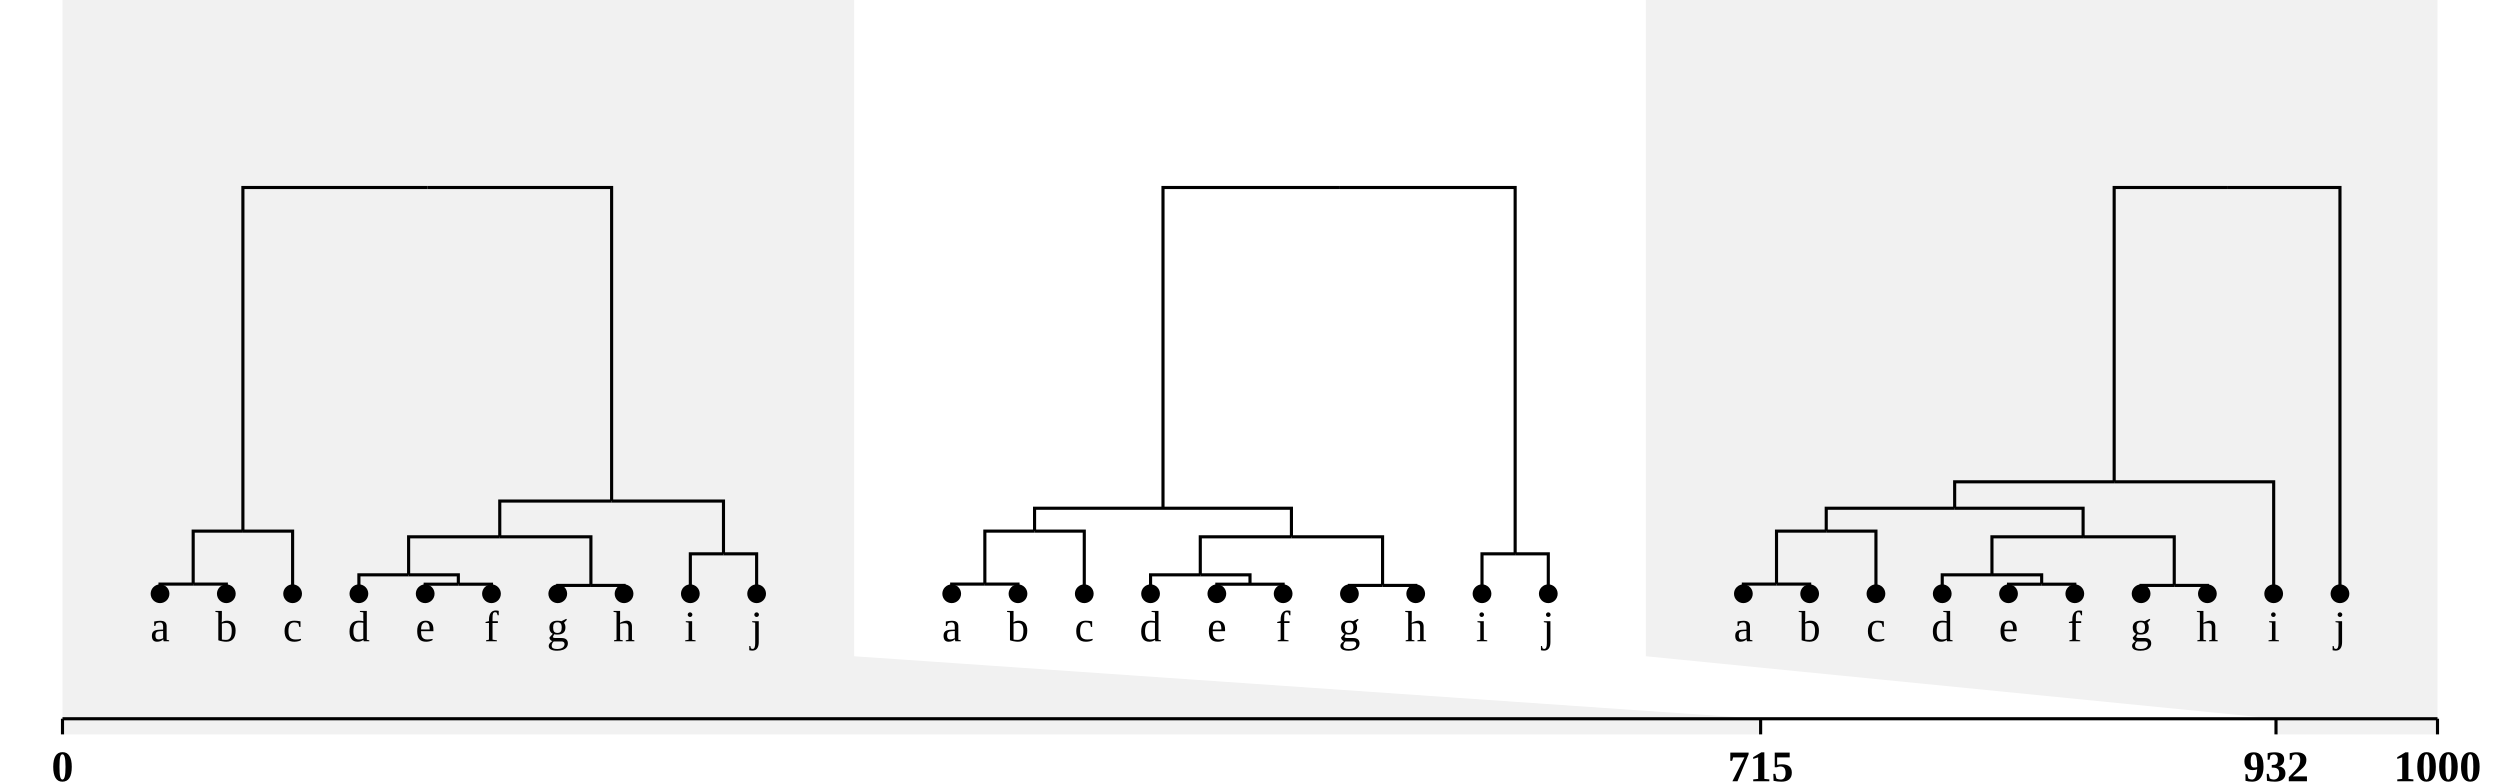
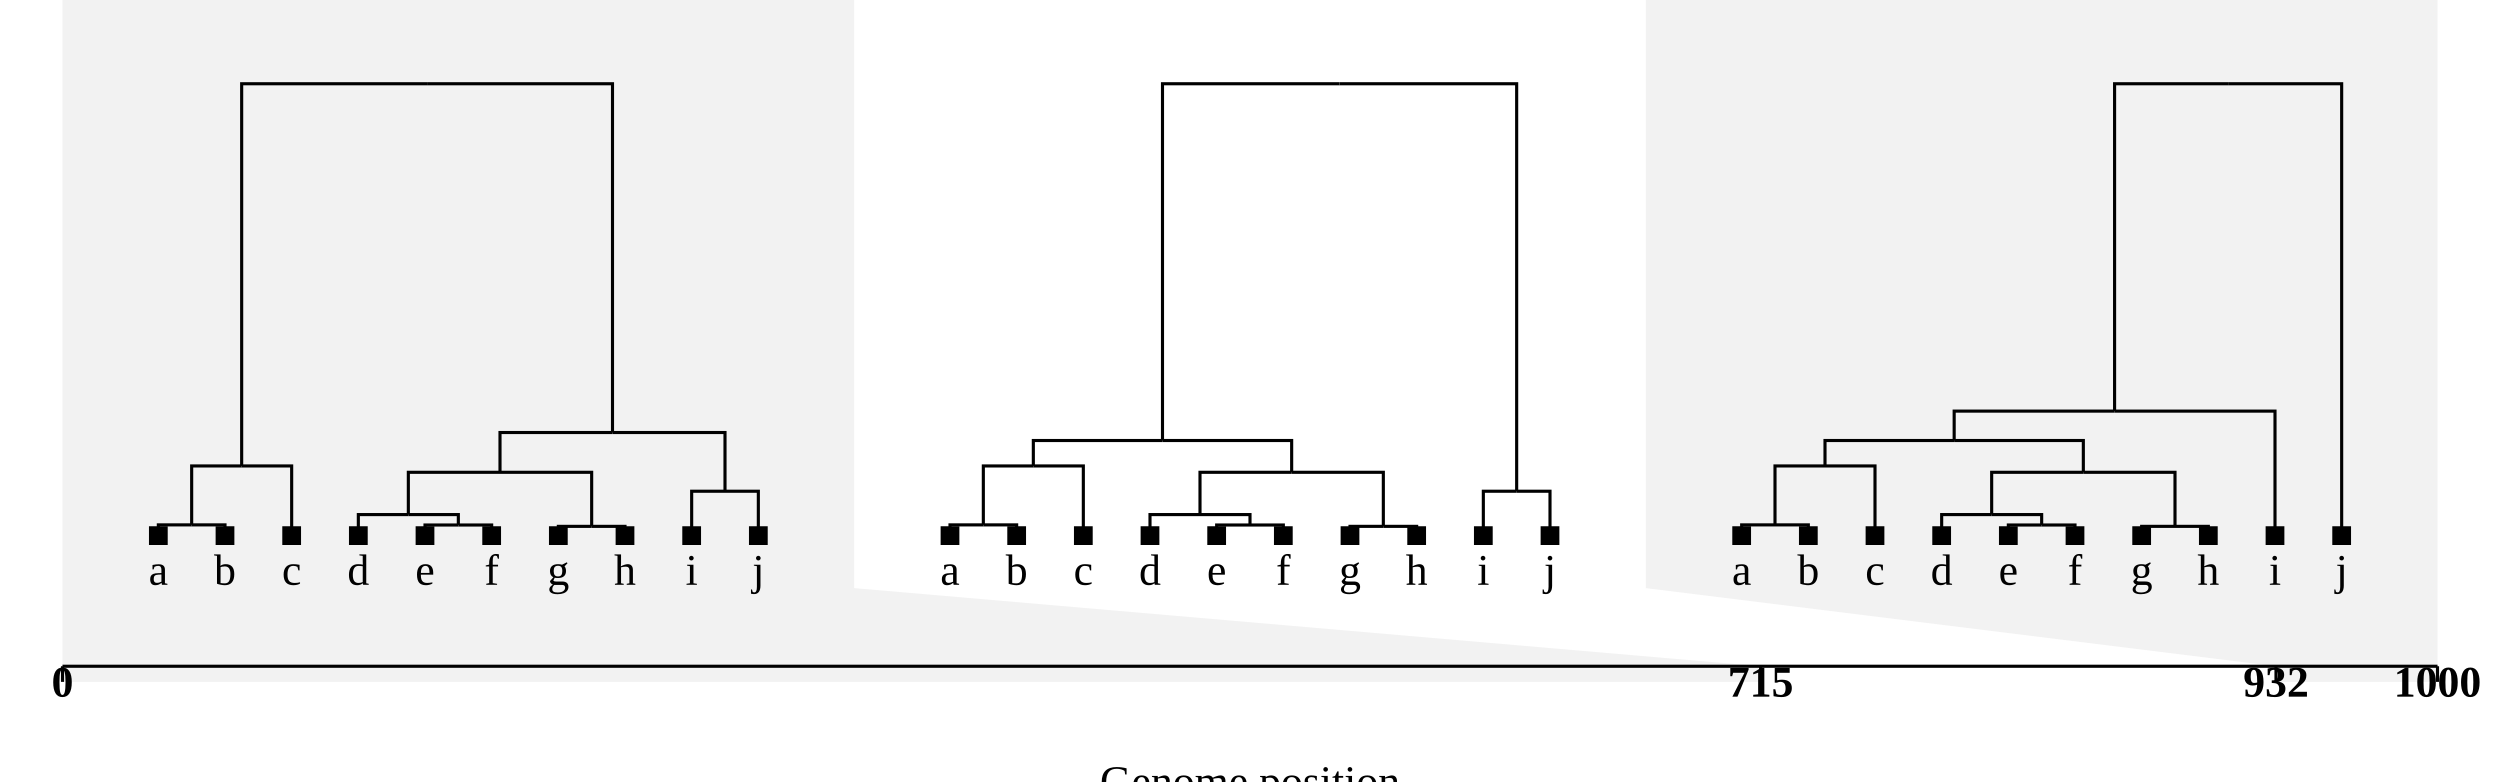
<svg xmlns="http://www.w3.org/2000/svg" baseProfile="full" height="250" version="1.1" width="800">
  <defs>
-     <style type="text/css">.axis {font-weight: bold}.tree, .axis {font-size: 14px; text-anchor:middle}.edge {stroke: black; fill: none}.node &gt; .sym {fill: black; stroke: none}.tree text {dominant-baseline: middle}.tree .lab.lft {text-anchor: end}.tree .lab.rgt {text-anchor: start}.mut {fill: red; font-style: italic}.node:not(.sample) &gt; .sym {visibility: hidden;}</style>
+     <style type="text/css">.tree-sequence .background path {fill: #808080; fill-opacity:0}.tree-sequence .background path:nth-child(odd) {fill-opacity:.1}.axes {font-size: 14px}.x-axis .tick .lab {font-weight: bold}.axes, .tree {font-size: 14px; text-anchor:middle}.y-axis line.grid {stroke: #FAFAFA}.y-axis &gt; .lab text {transform: translateX(0.8em) rotate(-90deg)}.x-axis .tick g {transform: translateY(0.9em)}.x-axis &gt; .lab text {transform: translateY(-0.8em)}.axes line, .edge {stroke:black; fill:none}.node &gt; .sym {fill: black; stroke: none}.site &gt; .sym {stroke: black}.mut text {fill: red; font-style: italic}.mut line {fill: none; stroke: none}.mut .sym {fill: none; stroke: red}.node .mut .sym {stroke-width: 1.5px}.tree text, .tree-sequence text {dominant-baseline: central}.plotbox .lab.lft {text-anchor: end}.plotbox .lab.rgt {text-anchor: start}.node:not(.sample) &gt; .sym {visibility: hidden;}</style>
  </defs>
  <g class="tree-sequence">
    <g class="background">
-       <polygon fill="#F1F1F1" points="20,235 20,230 20,210 20,0 273.333,0 273.333,210 563.4,230 563.4,235" />
-       <polygon fill="#F1F1F1" points="728.32,235 728.32,230 526.667,210 526.667,0 780.0,0 780.0,210 780.0,230 780.0,235" />
+       <path d="M20,0 l253.333,0 l0,188.2 l290.067,25 l0,5 l-543.4,0 l0,-5 l0,-25 l0,-188.2z" />
+       <path d="M273.333,0 l253.333,0 l0,188.2 l201.653,25 l0,5 l-164.92,0 l0,-5 l-290.067,-25 l0,-188.2z" />
+       <path d="M526.667,0 l253.333,0 l0,188.2 l0,25 l0,5 l-51.68,0 l0,-5 l-201.653,-25 l0,-188.2z" />
    </g>
-     <g class="trees">
-       <g class="treebox t0" transform="translate(20 30)">
-         <g class="tree t0">
-           <g class="node n20 p0 root" transform="translate(116.723 30.0)">
-             <g class="a20 node n16 p0" transform="translate(-58.9962 109.956)">
-               <g class="a16 i0 leaf node n1 p0 sample" transform="translate(15.9091 20.0445)">
-                 <path class="edge" d="M 0 0 V -20.044 H -15.909" />
-                 <circle class="sym" cx="0" cy="0" r="3" />
-                 <text class="lab" transform="translate(0 12)">c</text>
-               </g>
-               <g class="a16 node n12 p0" transform="translate(-15.9091 16.9532)">
-                 <g class="a12 i0 leaf node n0 p0 sample" transform="translate(-10.6061 3.09124)">
-                   <path class="edge" d="M 0 0 V -3.091 H 10.606" />
-                   <circle class="sym" cx="0" cy="0" r="3" />
-                   <text class="lab" transform="translate(0 12)">a</text>
-                 </g>
-                 <g class="a12 i4 leaf node n9 p0 sample" transform="translate(10.6061 3.09124)">
-                   <path class="edge" d="M 0 0 V -3.091 H -10.606" />
-                   <circle class="sym" cx="0" cy="0" r="3" />
-                   <text class="lab" transform="translate(0 12)">b</text>
-                 </g>
-                 <path class="edge" d="M 0 0 V -16.953 H 15.909" />
-                 <circle class="sym" cx="0" cy="0" r="3" />
-                 <text class="lab lft" transform="translate(-3 -6)" />
-               </g>
-               <path class="edge" d="M 0 0 V -109.956 H 58.996" />
-               <circle class="sym" cx="0" cy="0" r="3" />
-               <text class="lab lft" transform="translate(-3 -6)" />
-             </g>
-             <g class="a20 node n18 p0" transform="translate(58.9962 100.336)">
-               <g class="a18 node n14 p0" transform="translate(35.7955 16.8909)">
-                 <g class="a14 i1 leaf node n3 p0 sample" transform="translate(-10.6061 12.7728)">
-                   <path class="edge" d="M 0 0 V -12.773 H 10.606" />
-                   <circle class="sym" cx="0" cy="0" r="3" />
-                   <text class="lab" transform="translate(0 12)">i</text>
-                 </g>
-                 <g class="a14 i2 leaf node n5 p0 sample" transform="translate(10.6061 12.7728)">
-                   <path class="edge" d="M 0 0 V -12.773 H -10.606" />
-                   <circle class="sym" cx="0" cy="0" r="3" />
-                   <text class="lab" transform="translate(0 12)">j</text>
-                 </g>
-                 <path class="edge" d="M 0 0 V -16.891 H -35.795" />
-                 <circle class="sym" cx="0" cy="0" r="3" />
-                 <text class="lab rgt" transform="translate(3 -6)" />
-               </g>
-               <g class="a18 node n15 p0" transform="translate(-35.7955 11.4438)">
-                 <g class="a15 node n10 p0" transform="translate(29.1667 15.5525)">
-                   <g class="a10 i2 leaf node n4 p0 sample" transform="translate(-10.6061 2.66739)">
-                     <path class="edge" d="M 0 0 V -2.667 H 10.606" />
-                     <circle class="sym" cx="0" cy="0" r="3" />
-                     <text class="lab" transform="translate(0 12)">g</text>
-                   </g>
-                   <g class="a10 i4 leaf node n8 p0 sample" transform="translate(10.6061 2.66739)">
-                     <path class="edge" d="M 0 0 V -2.667 H -10.606" />
-                     <circle class="sym" cx="0" cy="0" r="3" />
-                     <text class="lab" transform="translate(0 12)">h</text>
-                   </g>
-                   <path class="edge" d="M 0 0 V -15.553 H -29.167" />
-                   <circle class="sym" cx="0" cy="0" r="3" />
-                   <text class="lab rgt" transform="translate(3 -6)" />
-                 </g>
-                 <g class="a15 node n13 p0" transform="translate(-29.1667 12.1666)">
-                   <g class="a13 i1 leaf node n2 p0 sample" transform="translate(-15.9091 6.05336)">
-                     <path class="edge" d="M 0 0 V -6.053 H 15.909" />
-                     <circle class="sym" cx="0" cy="0" r="3" />
-                     <text class="lab" transform="translate(0 12)">d</text>
-                   </g>
-                   <g class="a13 node n11 p0" transform="translate(15.9091 2.99778)">
-                     <g class="a11 i3 leaf node n6 p0 sample" transform="translate(-10.6061 3.05558)">
-                       <path class="edge" d="M 0 0 V -3.056 H 10.606" />
-                       <circle class="sym" cx="0" cy="0" r="3" />
-                       <text class="lab" transform="translate(0 12)">e</text>
-                     </g>
-                     <g class="a11 i3 leaf node n7 p0 sample" transform="translate(10.6061 3.05558)">
-                       <path class="edge" d="M 0 0 V -3.056 H -10.606" />
-                       <circle class="sym" cx="0" cy="0" r="3" />
-                       <text class="lab" transform="translate(0 12)">f</text>
-                     </g>
-                     <path class="edge" d="M 0 0 V -2.998 H -15.909" />
-                     <circle class="sym" cx="0" cy="0" r="3" />
-                     <text class="lab rgt" transform="translate(3 -6)" />
-                   </g>
-                   <path class="edge" d="M 0 0 V -12.167 H 29.167" />
-                   <circle class="sym" cx="0" cy="0" r="3" />
-                   <text class="lab lft" transform="translate(-3 -6)" />
-                 </g>
-                 <path class="edge" d="M 0 0 V -11.444 H 35.795" />
-                 <circle class="sym" cx="0" cy="0" r="3" />
-                 <text class="lab lft" transform="translate(-3 -6)" />
-               </g>
-               <path class="edge" d="M 0 0 V -100.336 H -58.996" />
-               <circle class="sym" cx="0" cy="0" r="3" />
-               <text class="lab rgt" transform="translate(3 -6)" />
-             </g>
-             <circle class="sym" cx="0" cy="0" r="3" />
-             <text class="lab" transform="translate(0 -10)" />
-           </g>
-         </g>
-       </g>
-       <g class="treebox t1" transform="translate(273.333 30)">
-         <g class="tree t1">
-           <g class="node n20 p0 root" transform="translate(155.17 30.0)">
-             <g class="a20 node n14 p0" transform="translate(56.3447 117.227)">
-               <g class="a14 i1 leaf node n3 p0 sample" transform="translate(-10.6061 12.7728)">
-                 <path class="edge" d="M 0 0 V -12.773 H 10.606" />
-                 <circle class="sym" cx="0" cy="0" r="3" />
-                 <text class="lab" transform="translate(0 12)">i</text>
-               </g>
-               <g class="a14 i2 leaf node n5 p0 sample" transform="translate(10.6061 12.7728)">
-                 <path class="edge" d="M 0 0 V -12.773 H -10.606" />
-                 <circle class="sym" cx="0" cy="0" r="3" />
-                 <text class="lab" transform="translate(0 12)">j</text>
-               </g>
-               <path class="edge" d="M 0 0 V -117.227 H -56.345" />
-               <circle class="sym" cx="0" cy="0" r="3" />
-               <text class="lab rgt" transform="translate(3 -6)" />
-             </g>
-             <g class="a20 node n17 p0" transform="translate(-56.3447 102.637)">
-               <g class="a17 node n15 p0" transform="translate(41.0985 9.14307)">
-                 <g class="a15 node n10 p0" transform="translate(29.1667 15.5525)">
-                   <g class="a10 i2 leaf node n4 p0 sample" transform="translate(-10.6061 2.66739)">
-                     <path class="edge" d="M 0 0 V -2.667 H 10.606" />
-                     <circle class="sym" cx="0" cy="0" r="3" />
-                     <text class="lab" transform="translate(0 12)">g</text>
-                   </g>
-                   <g class="a10 i4 leaf node n8 p0 sample" transform="translate(10.6061 2.66739)">
-                     <path class="edge" d="M 0 0 V -2.667 H -10.606" />
-                     <circle class="sym" cx="0" cy="0" r="3" />
-                     <text class="lab" transform="translate(0 12)">h</text>
-                   </g>
-                   <path class="edge" d="M 0 0 V -15.553 H -29.167" />
-                   <circle class="sym" cx="0" cy="0" r="3" />
-                   <text class="lab rgt" transform="translate(3 -6)" />
-                 </g>
-                 <g class="a15 node n13 p0" transform="translate(-29.1667 12.1666)">
-                   <g class="a13 i1 leaf node n2 p0 sample" transform="translate(-15.9091 6.05336)">
-                     <path class="edge" d="M 0 0 V -6.053 H 15.909" />
-                     <circle class="sym" cx="0" cy="0" r="3" />
-                     <text class="lab" transform="translate(0 12)">d</text>
-                   </g>
-                   <g class="a13 node n11 p0" transform="translate(15.9091 2.99778)">
-                     <g class="a11 i3 leaf node n6 p0 sample" transform="translate(-10.6061 3.05558)">
-                       <path class="edge" d="M 0 0 V -3.056 H 10.606" />
-                       <circle class="sym" cx="0" cy="0" r="3" />
-                       <text class="lab" transform="translate(0 12)">e</text>
-                     </g>
-                     <g class="a11 i3 leaf node n7 p0 sample" transform="translate(10.6061 3.05558)">
-                       <path class="edge" d="M 0 0 V -3.056 H -10.606" />
-                       <circle class="sym" cx="0" cy="0" r="3" />
-                       <text class="lab" transform="translate(0 12)">f</text>
-                     </g>
-                     <path class="edge" d="M 0 0 V -2.998 H -15.909" />
-                     <circle class="sym" cx="0" cy="0" r="3" />
-                     <text class="lab rgt" transform="translate(3 -6)" />
-                   </g>
-                   <path class="edge" d="M 0 0 V -12.167 H 29.167" />
-                   <circle class="sym" cx="0" cy="0" r="3" />
-                   <text class="lab lft" transform="translate(-3 -6)" />
-                 </g>
-                 <path class="edge" d="M 0 0 V -9.143 H -41.099" />
-                 <circle class="sym" cx="0" cy="0" r="3" />
-                 <text class="lab rgt" transform="translate(3 -6)" />
-               </g>
-               <g class="a17 node n16 p0" transform="translate(-41.0985 7.31852)">
-                 <g class="a16 i0 leaf node n1 p0 sample" transform="translate(15.9091 20.0445)">
-                   <path class="edge" d="M 0 0 V -20.044 H -15.909" />
-                   <circle class="sym" cx="0" cy="0" r="3" />
-                   <text class="lab" transform="translate(0 12)">c</text>
-                 </g>
-                 <g class="a16 node n12 p0" transform="translate(-15.9091 16.9532)">
-                   <g class="a12 i0 leaf node n0 p0 sample" transform="translate(-10.6061 3.09124)">
-                     <path class="edge" d="M 0 0 V -3.091 H 10.606" />
-                     <circle class="sym" cx="0" cy="0" r="3" />
-                     <text class="lab" transform="translate(0 12)">a</text>
-                   </g>
-                   <g class="a12 i4 leaf node n9 p0 sample" transform="translate(10.6061 3.09124)">
-                     <path class="edge" d="M 0 0 V -3.091 H -10.606" />
-                     <circle class="sym" cx="0" cy="0" r="3" />
-                     <text class="lab" transform="translate(0 12)">b</text>
-                   </g>
-                   <path class="edge" d="M 0 0 V -16.953 H 15.909" />
-                   <circle class="sym" cx="0" cy="0" r="3" />
-                   <text class="lab lft" transform="translate(-3 -6)" />
-                 </g>
-                 <path class="edge" d="M 0 0 V -7.319 H 41.099" />
-                 <circle class="sym" cx="0" cy="0" r="3" />
-                 <text class="lab lft" transform="translate(-3 -6)" />
-               </g>
-               <path class="edge" d="M 0 0 V -102.637 H 56.345" />
-               <circle class="sym" cx="0" cy="0" r="3" />
-               <text class="lab lft" transform="translate(-3 -6)" />
-             </g>
-             <circle class="sym" cx="0" cy="0" r="3" />
-             <text class="lab" transform="translate(0 -10)" />
-           </g>
-         </g>
-       </g>
-       <g class="treebox t2" transform="translate(526.667 30)">
-         <g class="tree t2">
-           <g class="node n20 p0 root" transform="translate(185.994 30.0)">
-             <g class="a20 i2 leaf node n5 p0 sample" transform="translate(36.1269 130.0)">
-               <path class="edge" d="M 0 0 V -130.0 H -36.127" />
-               <circle class="sym" cx="0" cy="0" r="3" />
-               <text class="lab" transform="translate(0 12)">j</text>
-             </g>
-             <g class="a20 node n19 p0" transform="translate(-36.1269 94.1793)">
-               <g class="a19 i1 leaf node n3 p0 sample" transform="translate(51.0417 35.8207)">
-                 <path class="edge" d="M 0 0 V -35.821 H -51.042" />
-                 <circle class="sym" cx="0" cy="0" r="3" />
-                 <text class="lab" transform="translate(0 12)">i</text>
-               </g>
-               <g class="a19 node n17 p0" transform="translate(-51.0417 8.4577)">
-                 <g class="a17 node n15 p0" transform="translate(41.0985 9.14307)">
-                   <g class="a15 node n10 p0" transform="translate(29.1667 15.5525)">
-                     <g class="a10 i2 leaf node n4 p0 sample" transform="translate(-10.6061 2.66739)">
-                       <path class="edge" d="M 0 0 V -2.667 H 10.606" />
-                       <circle class="sym" cx="0" cy="0" r="3" />
-                       <text class="lab" transform="translate(0 12)">g</text>
-                     </g>
-                     <g class="a10 i4 leaf node n8 p0 sample" transform="translate(10.6061 2.66739)">
-                       <path class="edge" d="M 0 0 V -2.667 H -10.606" />
-                       <circle class="sym" cx="0" cy="0" r="3" />
-                       <text class="lab" transform="translate(0 12)">h</text>
-                     </g>
-                     <path class="edge" d="M 0 0 V -15.553 H -29.167" />
-                     <circle class="sym" cx="0" cy="0" r="3" />
-                     <text class="lab rgt" transform="translate(3 -6)" />
-                   </g>
-                   <g class="a15 node n13 p0" transform="translate(-29.1667 12.1666)">
-                     <g class="a13 i1 leaf node n2 p0 sample" transform="translate(-15.9091 6.05336)">
-                       <path class="edge" d="M 0 0 V -6.053 H 15.909" />
-                       <circle class="sym" cx="0" cy="0" r="3" />
-                       <text class="lab" transform="translate(0 12)">d</text>
-                     </g>
-                     <g class="a13 node n11 p0" transform="translate(15.9091 2.99778)">
-                       <g class="a11 i3 leaf node n6 p0 sample" transform="translate(-10.6061 3.05558)">
-                         <path class="edge" d="M 0 0 V -3.056 H 10.606" />
-                         <circle class="sym" cx="0" cy="0" r="3" />
-                         <text class="lab" transform="translate(0 12)">e</text>
-                       </g>
-                       <g class="a11 i3 leaf node n7 p0 sample" transform="translate(10.6061 3.05558)">
-                         <path class="edge" d="M 0 0 V -3.056 H -10.606" />
-                         <circle class="sym" cx="0" cy="0" r="3" />
-                         <text class="lab" transform="translate(0 12)">f</text>
-                       </g>
-                       <path class="edge" d="M 0 0 V -2.998 H -15.909" />
-                       <circle class="sym" cx="0" cy="0" r="3" />
-                       <text class="lab rgt" transform="translate(3 -6)" />
-                     </g>
-                     <path class="edge" d="M 0 0 V -12.167 H 29.167" />
-                     <circle class="sym" cx="0" cy="0" r="3" />
-                     <text class="lab lft" transform="translate(-3 -6)" />
-                   </g>
-                   <path class="edge" d="M 0 0 V -9.143 H -41.099" />
-                   <circle class="sym" cx="0" cy="0" r="3" />
-                   <text class="lab rgt" transform="translate(3 -6)" />
-                 </g>
-                 <g class="a17 node n16 p0" transform="translate(-41.0985 7.31852)">
-                   <g class="a16 i0 leaf node n1 p0 sample" transform="translate(15.9091 20.0445)">
-                     <path class="edge" d="M 0 0 V -20.044 H -15.909" />
-                     <circle class="sym" cx="0" cy="0" r="3" />
-                     <text class="lab" transform="translate(0 12)">c</text>
-                   </g>
-                   <g class="a16 node n12 p0" transform="translate(-15.9091 16.9532)">
-                     <g class="a12 i0 leaf node n0 p0 sample" transform="translate(-10.6061 3.09124)">
-                       <path class="edge" d="M 0 0 V -3.091 H 10.606" />
-                       <circle class="sym" cx="0" cy="0" r="3" />
-                       <text class="lab" transform="translate(0 12)">a</text>
-                     </g>
-                     <g class="a12 i4 leaf node n9 p0 sample" transform="translate(10.6061 3.09124)">
-                       <path class="edge" d="M 0 0 V -3.091 H -10.606" />
-                       <circle class="sym" cx="0" cy="0" r="3" />
-                       <text class="lab" transform="translate(0 12)">b</text>
-                     </g>
-                     <path class="edge" d="M 0 0 V -16.953 H 15.909" />
-                     <circle class="sym" cx="0" cy="0" r="3" />
-                     <text class="lab lft" transform="translate(-3 -6)" />
-                   </g>
-                   <path class="edge" d="M 0 0 V -7.319 H 41.099" />
-                   <circle class="sym" cx="0" cy="0" r="3" />
-                   <text class="lab lft" transform="translate(-3 -6)" />
-                 </g>
-                 <path class="edge" d="M 0 0 V -8.458 H 51.042" />
-                 <circle class="sym" cx="0" cy="0" r="3" />
-                 <text class="lab lft" transform="translate(-3 -6)" />
-               </g>
-               <path class="edge" d="M 0 0 V -94.179 H 36.127" />
-               <circle class="sym" cx="0" cy="0" r="3" />
-               <text class="lab lft" transform="translate(-3 -6)" />
-             </g>
-             <circle class="sym" cx="0" cy="0" r="3" />
-             <text class="lab" transform="translate(0 -10)" />
+     <g class="axes">
+       <g class="x-axis">
+         <g class="lab" transform="translate(400,250)">
+           <text text-anchor="middle">Genome position</text>
+         </g>
+         <line x1="20" x2="780" y1="213.2" y2="213.2" />
+         <g class="tick" transform="translate(20 213.2)">
+           <line x1="0" x2="0" y1="0" y2="5" />
+           <g class="lab" transform="translate(0,5)">
+             <text>0</text>
+           </g>
+         </g>
+         <g class="tick" transform="translate(563.4 213.2)">
+           <line x1="0" x2="0" y1="0" y2="5" />
+           <g class="lab" transform="translate(0,5)">
+             <text>715</text>
+           </g>
+         </g>
+         <g class="tick" transform="translate(728.32 213.2)">
+           <line x1="0" x2="0" y1="0" y2="5" />
+           <g class="lab" transform="translate(0,5)">
+             <text>932</text>
+           </g>
+         </g>
+         <g class="tick" transform="translate(780 213.2)">
+           <line x1="0" x2="0" y1="0" y2="5" />
+           <g class="lab" transform="translate(0,5)">
+             <text>1000</text>
          </g>
        </g>
      </g>
    </g>
-     <g class="axis">
-       <line stroke="black" x1="20" x2="780" y1="230" y2="230" />
-       <line stroke="black" x1="20" x2="20" y1="230" y2="235" />
-       <g transform="translate(20, 250)">
-         <text font-size="14" font-weight="bold" text-anchor="middle">0</text>
+     <g class="plotbox trees">
+       <g class="tree t0" transform="translate(20 0)">
+         <g class="plotbox">
+           <g class="node n20 p0 root" transform="translate(116.667 26.8)">
+             <g class="a20 node n16 p0" transform="translate(-59.3333 122.304)">
+               <g class="a16 i0 leaf node n1 p0 sample" transform="translate(16 22.2956)">
+                 <path class="edge" d="M 0 0 V -22.296 H -16" />
+                 <rect class="sym" height="6" width="6" x="-3" y="-3" />
+                 <text class="lab" transform="translate(0 11)">c</text>
+               </g>
+               <g class="a16 node n12 p0" transform="translate(-16 18.8572)">
+                 <g class="a12 i0 leaf node n0 p0 sample" transform="translate(-10.6667 3.43841)">
+                   <path class="edge" d="M 0 0 V -3.438 H 10.667" />
+                   <rect class="sym" height="6" width="6" x="-3" y="-3" />
+                   <text class="lab" transform="translate(0 11)">a</text>
+                 </g>
+                 <g class="a12 i4 leaf node n9 p0 sample" transform="translate(10.6667 3.43841)">
+                   <path class="edge" d="M 0 0 V -3.438 H -10.667" />
+                   <rect class="sym" height="6" width="6" x="-3" y="-3" />
+                   <text class="lab" transform="translate(0 11)">b</text>
+                 </g>
+                 <path class="edge" d="M 0 0 V -18.857 H 16" />
+                 <circle class="sym" cx="0" cy="0" r="3" />
+                 <text class="lab lft" transform="translate(-3 -7.0)" />
+               </g>
+               <path class="edge" d="M 0 0 V -122.304 H 59.333" />
+               <circle class="sym" cx="0" cy="0" r="3" />
+               <text class="lab lft" transform="translate(-3 -7.0)" />
+             </g>
+             <g class="a20 node n18 p0" transform="translate(59.3333 111.605)">
+               <g class="a18 node n14 p0" transform="translate(36 18.7879)">
+                 <g class="a14 i1 leaf node n3 p0 sample" transform="translate(-10.6667 14.2073)">
+                   <path class="edge" d="M 0 0 V -14.207 H 10.667" />
+                   <rect class="sym" height="6" width="6" x="-3" y="-3" />
+                   <text class="lab" transform="translate(0 11)">i</text>
+                 </g>
+                 <g class="a14 i2 leaf node n5 p0 sample" transform="translate(10.6667 14.2073)">
+                   <path class="edge" d="M 0 0 V -14.207 H -10.667" />
+                   <rect class="sym" height="6" width="6" x="-3" y="-3" />
+                   <text class="lab" transform="translate(0 11)">j</text>
+                 </g>
+                 <path class="edge" d="M 0 0 V -18.788 H -36" />
+                 <circle class="sym" cx="0" cy="0" r="3" />
+                 <text class="lab rgt" transform="translate(3 -7.0)" />
+               </g>
+               <g class="a18 node n15 p0" transform="translate(-36 12.7291)">
+                 <g class="a15 node n10 p0" transform="translate(29.3333 17.2992)">
+                   <g class="a10 i2 leaf node n4 p0 sample" transform="translate(-10.6667 2.96696)">
+                     <path class="edge" d="M 0 0 V -2.967 H 10.667" />
+                     <rect class="sym" height="6" width="6" x="-3" y="-3" />
+                     <text class="lab" transform="translate(0 11)">g</text>
+                   </g>
+                   <g class="a10 i4 leaf node n8 p0 sample" transform="translate(10.6667 2.96696)">
+                     <path class="edge" d="M 0 0 V -2.967 H -10.667" />
+                     <rect class="sym" height="6" width="6" x="-3" y="-3" />
+                     <text class="lab" transform="translate(0 11)">h</text>
+                   </g>
+                   <path class="edge" d="M 0 0 V -17.299 H -29.333" />
+                   <circle class="sym" cx="0" cy="0" r="3" />
+                   <text class="lab rgt" transform="translate(3 -7.0)" />
+                 </g>
+                 <g class="a15 node n13 p0" transform="translate(-29.3333 13.533)">
+                   <g class="a13 i1 leaf node n2 p0 sample" transform="translate(-16 6.7332)">
+                     <path class="edge" d="M 0 0 V -6.733 H 16" />
+                     <rect class="sym" height="6" width="6" x="-3" y="-3" />
+                     <text class="lab" transform="translate(0 11)">d</text>
+                   </g>
+                   <g class="a13 node n11 p0" transform="translate(16 3.33445)">
+                     <g class="a11 i3 leaf node n6 p0 sample" transform="translate(-10.6667 3.39875)">
+                       <path class="edge" d="M 0 0 V -3.399 H 10.667" />
+                       <rect class="sym" height="6" width="6" x="-3" y="-3" />
+                       <text class="lab" transform="translate(0 11)">e</text>
+                     </g>
+                     <g class="a11 i3 leaf node n7 p0 sample" transform="translate(10.6667 3.39875)">
+                       <path class="edge" d="M 0 0 V -3.399 H -10.667" />
+                       <rect class="sym" height="6" width="6" x="-3" y="-3" />
+                       <text class="lab" transform="translate(0 11)">f</text>
+                     </g>
+                     <path class="edge" d="M 0 0 V -3.334 H -16" />
+                     <circle class="sym" cx="0" cy="0" r="3" />
+                     <text class="lab rgt" transform="translate(3 -7.0)" />
+                   </g>
+                   <path class="edge" d="M 0 0 V -13.533 H 29.333" />
+                   <circle class="sym" cx="0" cy="0" r="3" />
+                   <text class="lab lft" transform="translate(-3 -7.0)" />
+                 </g>
+                 <path class="edge" d="M 0 0 V -12.729 H 36" />
+                 <circle class="sym" cx="0" cy="0" r="3" />
+                 <text class="lab lft" transform="translate(-3 -7.0)" />
+               </g>
+               <path class="edge" d="M 0 0 V -111.605 H -59.333" />
+               <circle class="sym" cx="0" cy="0" r="3" />
+               <text class="lab rgt" transform="translate(3 -7.0)" />
+             </g>
+             <circle class="sym" cx="0" cy="0" r="3" />
+             <text class="lab" transform="translate(0 -11)" />
+           </g>
+         </g>
      </g>
-       <line stroke="black" x1="563.4" x2="563.4" y1="230" y2="235" />
-       <g transform="translate(563.4, 250)">
-         <text font-size="14" font-weight="bold" text-anchor="middle">715</text>
+       <g class="tree t1" transform="translate(273.333 0)">
+         <g class="plotbox">
+           <g class="node n20 p0 root" transform="translate(155.333 26.8)">
+             <g class="a20 node n14 p0" transform="translate(56.6667 130.393)">
+               <g class="a14 i1 leaf node n3 p0 sample" transform="translate(-10.6667 14.2073)">
+                 <path class="edge" d="M 0 0 V -14.207 H 10.667" />
+                 <rect class="sym" height="6" width="6" x="-3" y="-3" />
+                 <text class="lab" transform="translate(0 11)">i</text>
+               </g>
+               <g class="a14 i2 leaf node n5 p0 sample" transform="translate(10.6667 14.2073)">
+                 <path class="edge" d="M 0 0 V -14.207 H -10.667" />
+                 <rect class="sym" height="6" width="6" x="-3" y="-3" />
+                 <text class="lab" transform="translate(0 11)">j</text>
+               </g>
+               <path class="edge" d="M 0 0 V -130.393 H -56.667" />
+               <circle class="sym" cx="0" cy="0" r="3" />
+               <text class="lab rgt" transform="translate(3 -7.0)" />
+             </g>
+             <g class="a20 node n17 p0" transform="translate(-56.6667 114.164)">
+               <g class="a17 node n15 p0" transform="translate(41.3333 10.1699)">
+                 <g class="a15 node n10 p0" transform="translate(29.3333 17.2992)">
+                   <g class="a10 i2 leaf node n4 p0 sample" transform="translate(-10.6667 2.96696)">
+                     <path class="edge" d="M 0 0 V -2.967 H 10.667" />
+                     <rect class="sym" height="6" width="6" x="-3" y="-3" />
+                     <text class="lab" transform="translate(0 11)">g</text>
+                   </g>
+                   <g class="a10 i4 leaf node n8 p0 sample" transform="translate(10.6667 2.96696)">
+                     <path class="edge" d="M 0 0 V -2.967 H -10.667" />
+                     <rect class="sym" height="6" width="6" x="-3" y="-3" />
+                     <text class="lab" transform="translate(0 11)">h</text>
+                   </g>
+                   <path class="edge" d="M 0 0 V -17.299 H -29.333" />
+                   <circle class="sym" cx="0" cy="0" r="3" />
+                   <text class="lab rgt" transform="translate(3 -7.0)" />
+                 </g>
+                 <g class="a15 node n13 p0" transform="translate(-29.3333 13.533)">
+                   <g class="a13 i1 leaf node n2 p0 sample" transform="translate(-16 6.7332)">
+                     <path class="edge" d="M 0 0 V -6.733 H 16" />
+                     <rect class="sym" height="6" width="6" x="-3" y="-3" />
+                     <text class="lab" transform="translate(0 11)">d</text>
+                   </g>
+                   <g class="a13 node n11 p0" transform="translate(16 3.33445)">
+                     <g class="a11 i3 leaf node n6 p0 sample" transform="translate(-10.6667 3.39875)">
+                       <path class="edge" d="M 0 0 V -3.399 H 10.667" />
+                       <rect class="sym" height="6" width="6" x="-3" y="-3" />
+                       <text class="lab" transform="translate(0 11)">e</text>
+                     </g>
+                     <g class="a11 i3 leaf node n7 p0 sample" transform="translate(10.6667 3.39875)">
+                       <path class="edge" d="M 0 0 V -3.399 H -10.667" />
+                       <rect class="sym" height="6" width="6" x="-3" y="-3" />
+                       <text class="lab" transform="translate(0 11)">f</text>
+                     </g>
+                     <path class="edge" d="M 0 0 V -3.334 H -16" />
+                     <circle class="sym" cx="0" cy="0" r="3" />
+                     <text class="lab rgt" transform="translate(3 -7.0)" />
+                   </g>
+                   <path class="edge" d="M 0 0 V -13.533 H 29.333" />
+                   <circle class="sym" cx="0" cy="0" r="3" />
+                   <text class="lab lft" transform="translate(-3 -7.0)" />
+                 </g>
+                 <path class="edge" d="M 0 0 V -10.17 H -41.333" />
+                 <circle class="sym" cx="0" cy="0" r="3" />
+                 <text class="lab rgt" transform="translate(3 -7.0)" />
+               </g>
+               <g class="a17 node n16 p0" transform="translate(-41.3333 8.14044)">
+                 <g class="a16 i0 leaf node n1 p0 sample" transform="translate(16 22.2956)">
+                   <path class="edge" d="M 0 0 V -22.296 H -16" />
+                   <rect class="sym" height="6" width="6" x="-3" y="-3" />
+                   <text class="lab" transform="translate(0 11)">c</text>
+                 </g>
+                 <g class="a16 node n12 p0" transform="translate(-16 18.8572)">
+                   <g class="a12 i0 leaf node n0 p0 sample" transform="translate(-10.6667 3.43841)">
+                     <path class="edge" d="M 0 0 V -3.438 H 10.667" />
+                     <rect class="sym" height="6" width="6" x="-3" y="-3" />
+                     <text class="lab" transform="translate(0 11)">a</text>
+                   </g>
+                   <g class="a12 i4 leaf node n9 p0 sample" transform="translate(10.6667 3.43841)">
+                     <path class="edge" d="M 0 0 V -3.438 H -10.667" />
+                     <rect class="sym" height="6" width="6" x="-3" y="-3" />
+                     <text class="lab" transform="translate(0 11)">b</text>
+                   </g>
+                   <path class="edge" d="M 0 0 V -18.857 H 16" />
+                   <circle class="sym" cx="0" cy="0" r="3" />
+                   <text class="lab lft" transform="translate(-3 -7.0)" />
+                 </g>
+                 <path class="edge" d="M 0 0 V -8.14 H 41.333" />
+                 <circle class="sym" cx="0" cy="0" r="3" />
+                 <text class="lab lft" transform="translate(-3 -7.0)" />
+               </g>
+               <path class="edge" d="M 0 0 V -114.164 H 56.667" />
+               <circle class="sym" cx="0" cy="0" r="3" />
+               <text class="lab lft" transform="translate(-3 -7.0)" />
+             </g>
+             <circle class="sym" cx="0" cy="0" r="3" />
+             <text class="lab" transform="translate(0 -11)" />
+           </g>
+         </g>
      </g>
-       <line stroke="black" x1="728.32" x2="728.32" y1="230" y2="235" />
-       <g transform="translate(728.32, 250)">
-         <text font-size="14" font-weight="bold" text-anchor="middle">932</text>
-       </g>
-       <line stroke="black" x1="780.0" x2="780.0" y1="230" y2="235" />
-       <g transform="translate(780.0, 250)">
-         <text font-size="14" font-weight="bold" text-anchor="middle">1000</text>
+       <g class="tree t2" transform="translate(526.667 0)">
+         <g class="plotbox">
+           <g class="node n20 p0 root" transform="translate(186.333 26.8)">
+             <g class="a20 i2 leaf node n5 p0 sample" transform="translate(36.3333 144.6)">
+               <path class="edge" d="M 0 0 V -144.6 H -36.333" />
+               <rect class="sym" height="6" width="6" x="-3" y="-3" />
+               <text class="lab" transform="translate(0 11)">j</text>
+             </g>
+             <g class="a20 node n19 p0" transform="translate(-36.3333 104.756)">
+               <g class="a19 i1 leaf node n3 p0 sample" transform="translate(51.3333 39.8437)">
+                 <path class="edge" d="M 0 0 V -39.844 H -51.333" />
+                 <rect class="sym" height="6" width="6" x="-3" y="-3" />
+                 <text class="lab" transform="translate(0 11)">i</text>
+               </g>
+               <g class="a19 node n17 p0" transform="translate(-51.3333 9.40757)">
+                 <g class="a17 node n15 p0" transform="translate(41.3333 10.1699)">
+                   <g class="a15 node n10 p0" transform="translate(29.3333 17.2992)">
+                     <g class="a10 i2 leaf node n4 p0 sample" transform="translate(-10.6667 2.96696)">
+                       <path class="edge" d="M 0 0 V -2.967 H 10.667" />
+                       <rect class="sym" height="6" width="6" x="-3" y="-3" />
+                       <text class="lab" transform="translate(0 11)">g</text>
+                     </g>
+                     <g class="a10 i4 leaf node n8 p0 sample" transform="translate(10.6667 2.96696)">
+                       <path class="edge" d="M 0 0 V -2.967 H -10.667" />
+                       <rect class="sym" height="6" width="6" x="-3" y="-3" />
+                       <text class="lab" transform="translate(0 11)">h</text>
+                     </g>
+                     <path class="edge" d="M 0 0 V -17.299 H -29.333" />
+                     <circle class="sym" cx="0" cy="0" r="3" />
+                     <text class="lab rgt" transform="translate(3 -7.0)" />
+                   </g>
+                   <g class="a15 node n13 p0" transform="translate(-29.3333 13.533)">
+                     <g class="a13 i1 leaf node n2 p0 sample" transform="translate(-16 6.7332)">
+                       <path class="edge" d="M 0 0 V -6.733 H 16" />
+                       <rect class="sym" height="6" width="6" x="-3" y="-3" />
+                       <text class="lab" transform="translate(0 11)">d</text>
+                     </g>
+                     <g class="a13 node n11 p0" transform="translate(16 3.33445)">
+                       <g class="a11 i3 leaf node n6 p0 sample" transform="translate(-10.6667 3.39875)">
+                         <path class="edge" d="M 0 0 V -3.399 H 10.667" />
+                         <rect class="sym" height="6" width="6" x="-3" y="-3" />
+                         <text class="lab" transform="translate(0 11)">e</text>
+                       </g>
+                       <g class="a11 i3 leaf node n7 p0 sample" transform="translate(10.6667 3.39875)">
+                         <path class="edge" d="M 0 0 V -3.399 H -10.667" />
+                         <rect class="sym" height="6" width="6" x="-3" y="-3" />
+                         <text class="lab" transform="translate(0 11)">f</text>
+                       </g>
+                       <path class="edge" d="M 0 0 V -3.334 H -16" />
+                       <circle class="sym" cx="0" cy="0" r="3" />
+                       <text class="lab rgt" transform="translate(3 -7.0)" />
+                     </g>
+                     <path class="edge" d="M 0 0 V -13.533 H 29.333" />
+                     <circle class="sym" cx="0" cy="0" r="3" />
+                     <text class="lab lft" transform="translate(-3 -7.0)" />
+                   </g>
+                   <path class="edge" d="M 0 0 V -10.17 H -41.333" />
+                   <circle class="sym" cx="0" cy="0" r="3" />
+                   <text class="lab rgt" transform="translate(3 -7.0)" />
+                 </g>
+                 <g class="a17 node n16 p0" transform="translate(-41.3333 8.14044)">
+                   <g class="a16 i0 leaf node n1 p0 sample" transform="translate(16 22.2956)">
+                     <path class="edge" d="M 0 0 V -22.296 H -16" />
+                     <rect class="sym" height="6" width="6" x="-3" y="-3" />
+                     <text class="lab" transform="translate(0 11)">c</text>
+                   </g>
+                   <g class="a16 node n12 p0" transform="translate(-16 18.8572)">
+                     <g class="a12 i0 leaf node n0 p0 sample" transform="translate(-10.6667 3.43841)">
+                       <path class="edge" d="M 0 0 V -3.438 H 10.667" />
+                       <rect class="sym" height="6" width="6" x="-3" y="-3" />
+                       <text class="lab" transform="translate(0 11)">a</text>
+                     </g>
+                     <g class="a12 i4 leaf node n9 p0 sample" transform="translate(10.6667 3.43841)">
+                       <path class="edge" d="M 0 0 V -3.438 H -10.667" />
+                       <rect class="sym" height="6" width="6" x="-3" y="-3" />
+                       <text class="lab" transform="translate(0 11)">b</text>
+                     </g>
+                     <path class="edge" d="M 0 0 V -18.857 H 16" />
+                     <circle class="sym" cx="0" cy="0" r="3" />
+                     <text class="lab lft" transform="translate(-3 -7.0)" />
+                   </g>
+                   <path class="edge" d="M 0 0 V -8.14 H 41.333" />
+                   <circle class="sym" cx="0" cy="0" r="3" />
+                   <text class="lab lft" transform="translate(-3 -7.0)" />
+                 </g>
+                 <path class="edge" d="M 0 0 V -9.408 H 51.333" />
+                 <circle class="sym" cx="0" cy="0" r="3" />
+                 <text class="lab lft" transform="translate(-3 -7.0)" />
+               </g>
+               <path class="edge" d="M 0 0 V -104.756 H 36.333" />
+               <circle class="sym" cx="0" cy="0" r="3" />
+               <text class="lab lft" transform="translate(-3 -7.0)" />
+             </g>
+             <circle class="sym" cx="0" cy="0" r="3" />
+             <text class="lab" transform="translate(0 -11)" />
+           </g>
+         </g>
      </g>
    </g>
  </g>
</svg>
